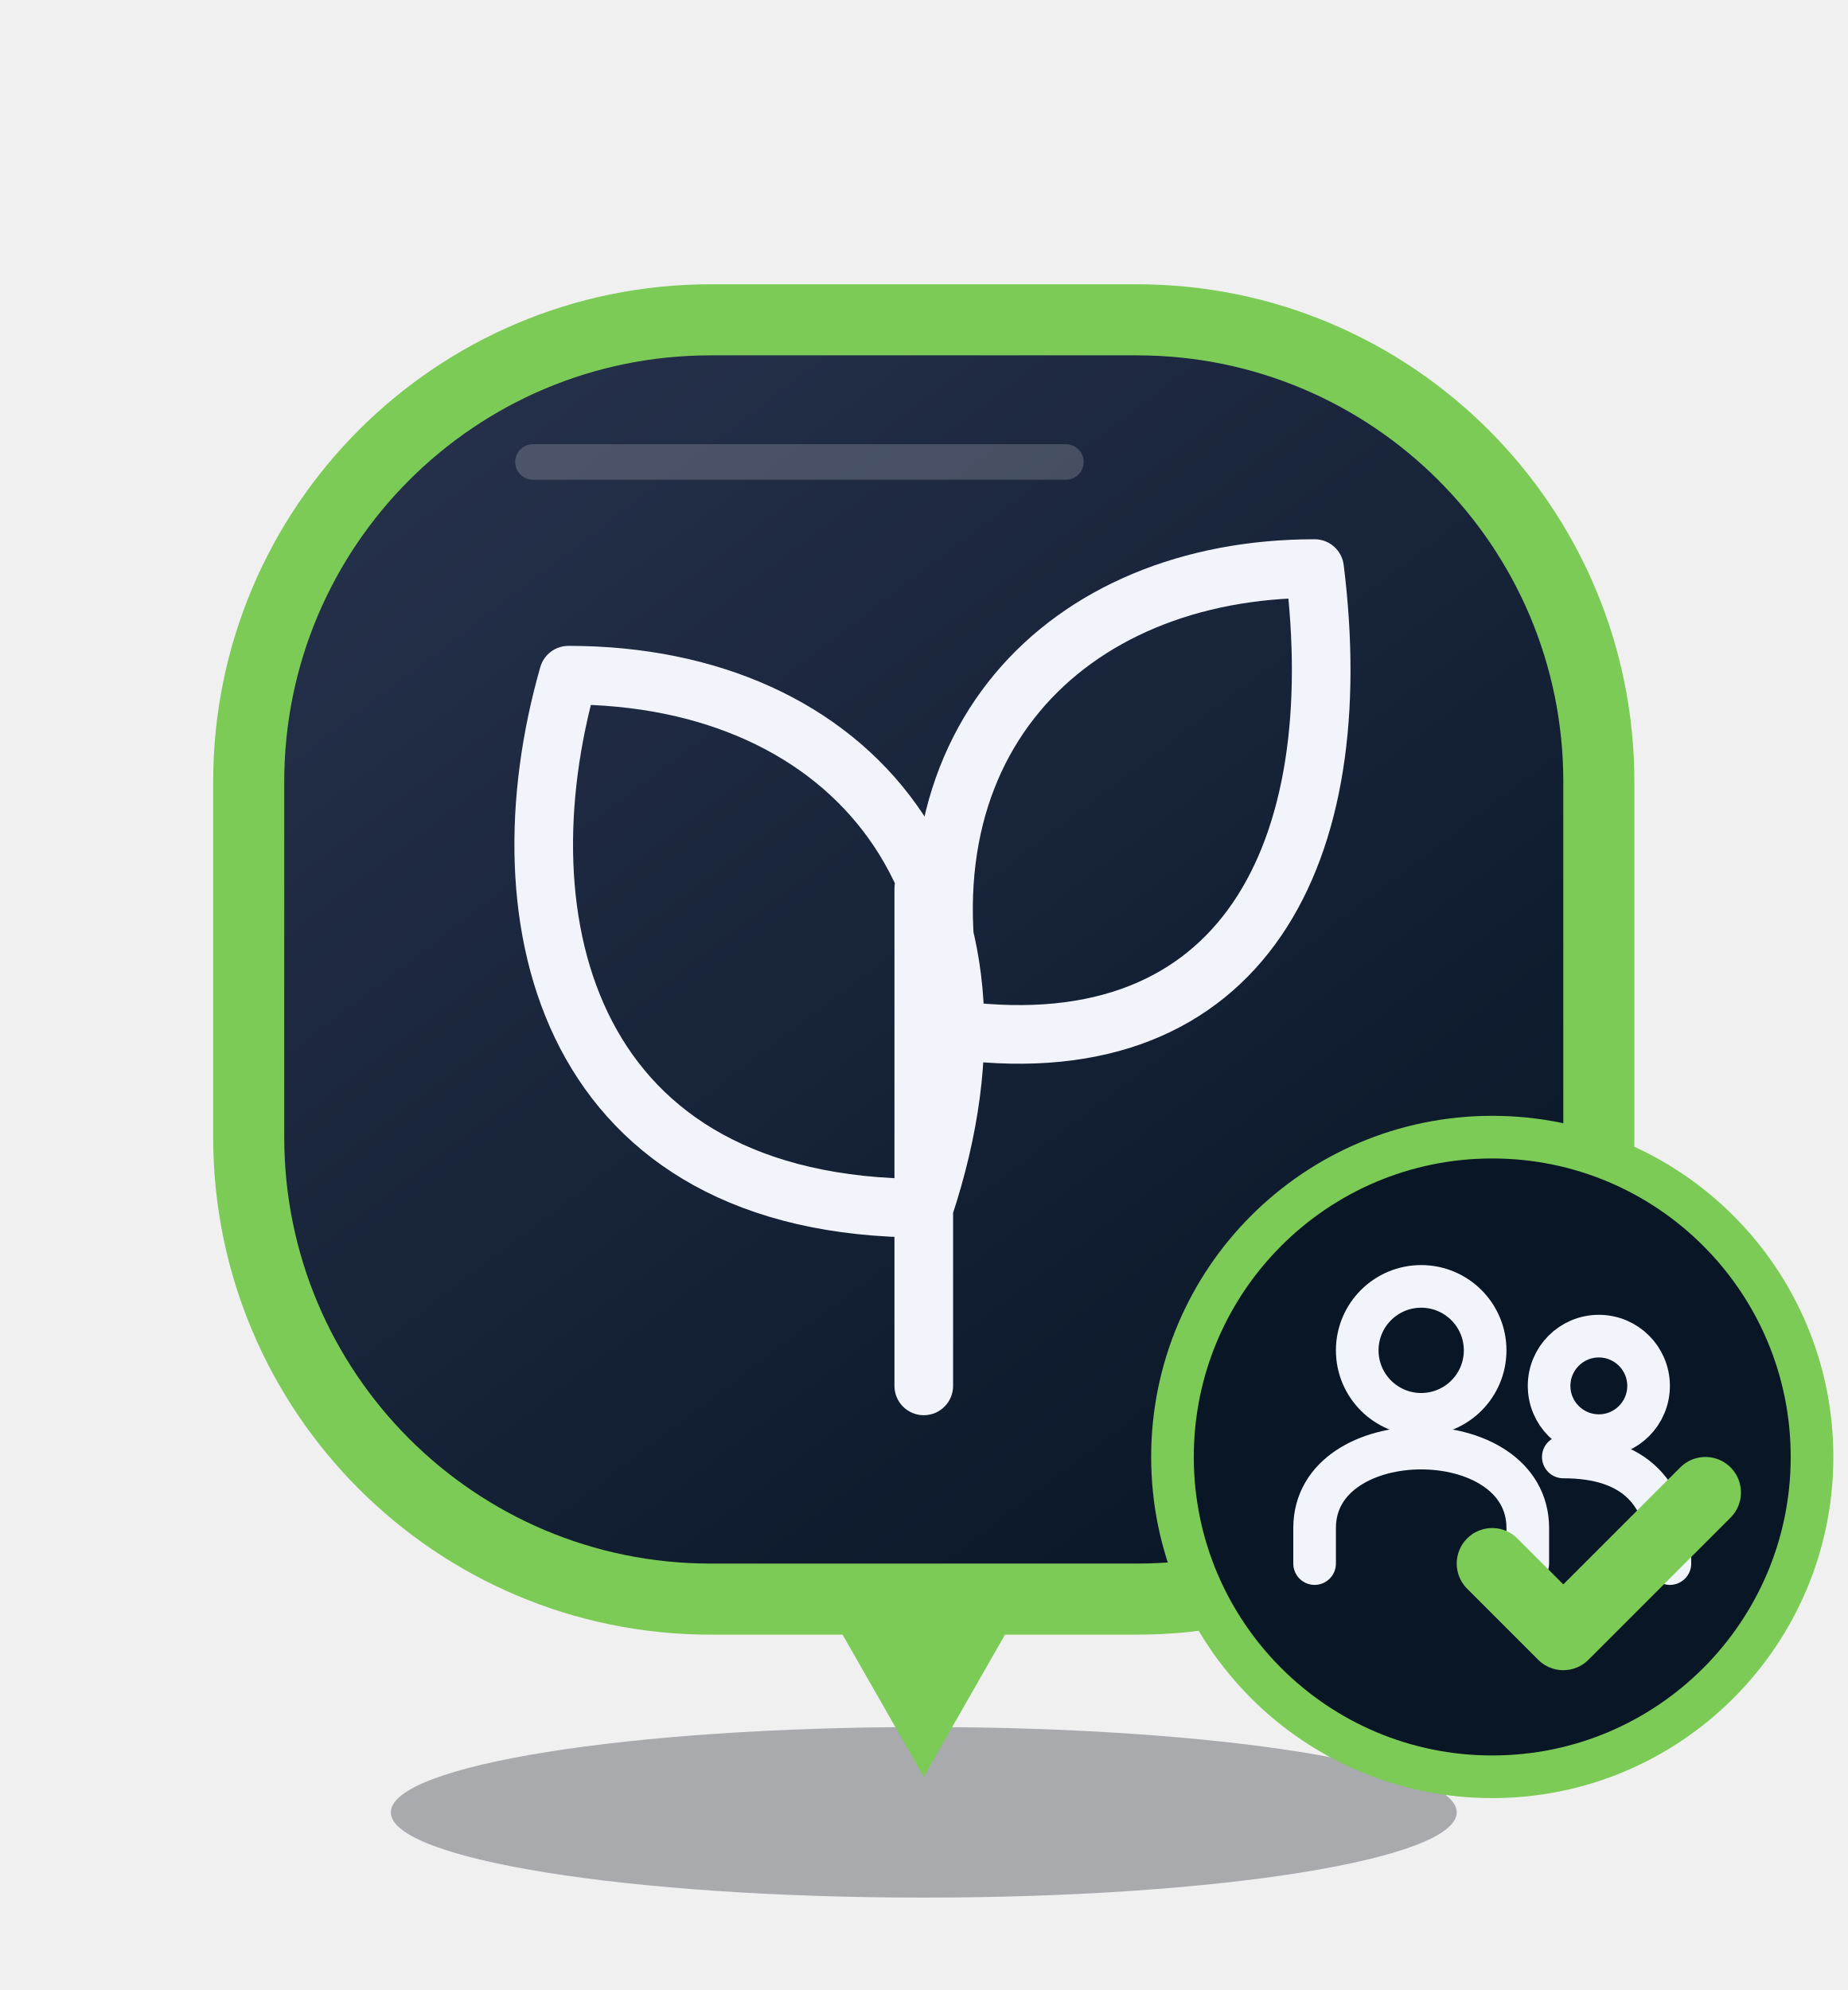
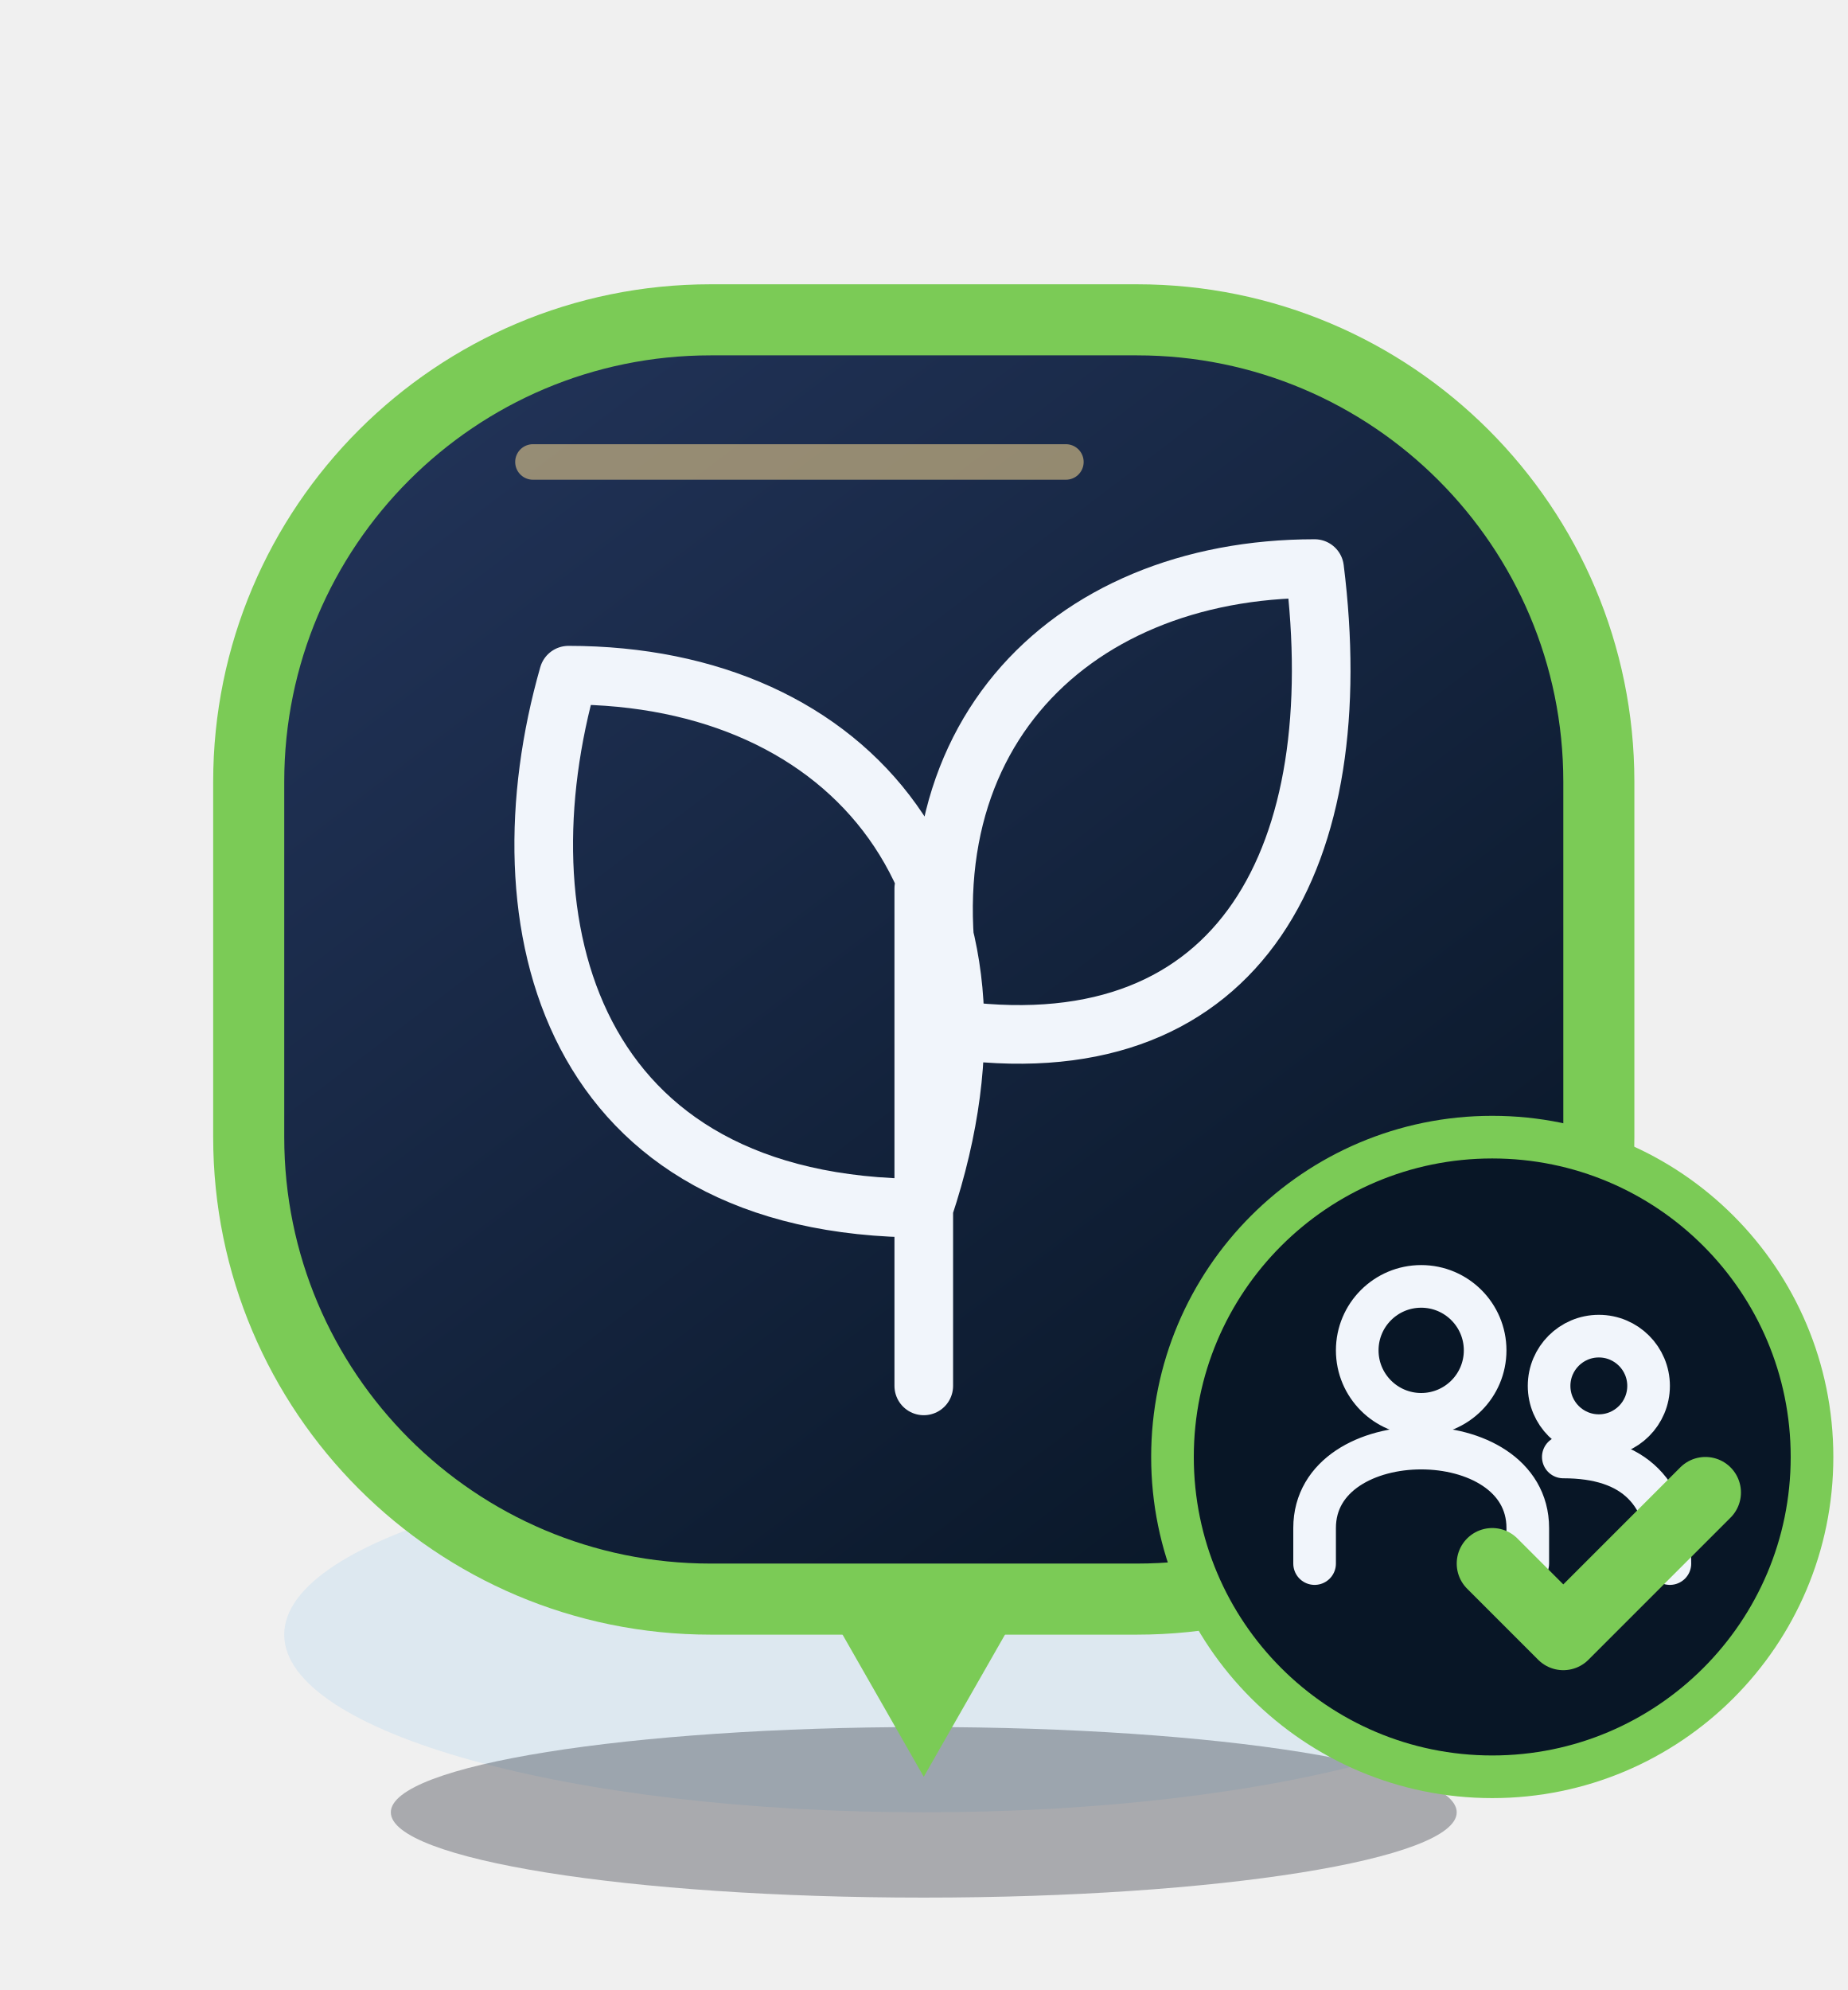
<svg xmlns="http://www.w3.org/2000/svg" width="156" height="168" viewBox="0 0 52 56">
  <defs>
    <linearGradient id="bg" x2=".8" y2="1">
-       <stop stop-color="#29334F" />
+       <stop stop-color="#24365D" />
      <stop offset="1" stop-color="#081626" />
    </linearGradient>
  </defs>
+   <ellipse cx="26" cy="46" rx="18" ry="5" fill="#4FA8EC" opacity=".12" />
  <ellipse cx="26" cy="51" rx="15" ry="2.4" fill="#020814" opacity=".3" />
  <path d="m22 43 4 7 4-7" fill="#7BCB56" />
  <rect x="7" y="9" width="38" height="36" rx="13" fill="url(#bg)" stroke="#7BCB56" stroke-width="2" />
-   <path d="M15 13h15" stroke="white" opacity=".18" stroke-linecap="round" />
+   <path d="M15 13h15" stroke="#E6CA8B" opacity=".6" stroke-linecap="round" />
  <g fill="none" stroke="#F1F5FB" stroke-width="1.65" stroke-linecap="round" stroke-linejoin="round">
    <path d="M26 39V25m0 9c-10 0-12-8-10-15 8 0 13 6 10 15zm1-5c-2-8 3-13 10-13 1 8-2 14-10 13z" />
  </g>
  <g fill="none" stroke="#F1F5FB" stroke-width="1.2" stroke-linecap="round" stroke-linejoin="round">
    <circle cx="42" cy="41" r="9" fill="#081626" stroke="#7BCB56" />
    <circle cx="40" cy="38" r="1.8" />
    <circle cx="45" cy="39" r="1.4" />
    <path d="M37 44v-1c0-3 6-3 6 0v1m1-3c2 0 3 1 3 3" />
    <path d="m42 44 2 2 4-4" stroke="#7BCB56" stroke-width="2" />
  </g>
</svg>
